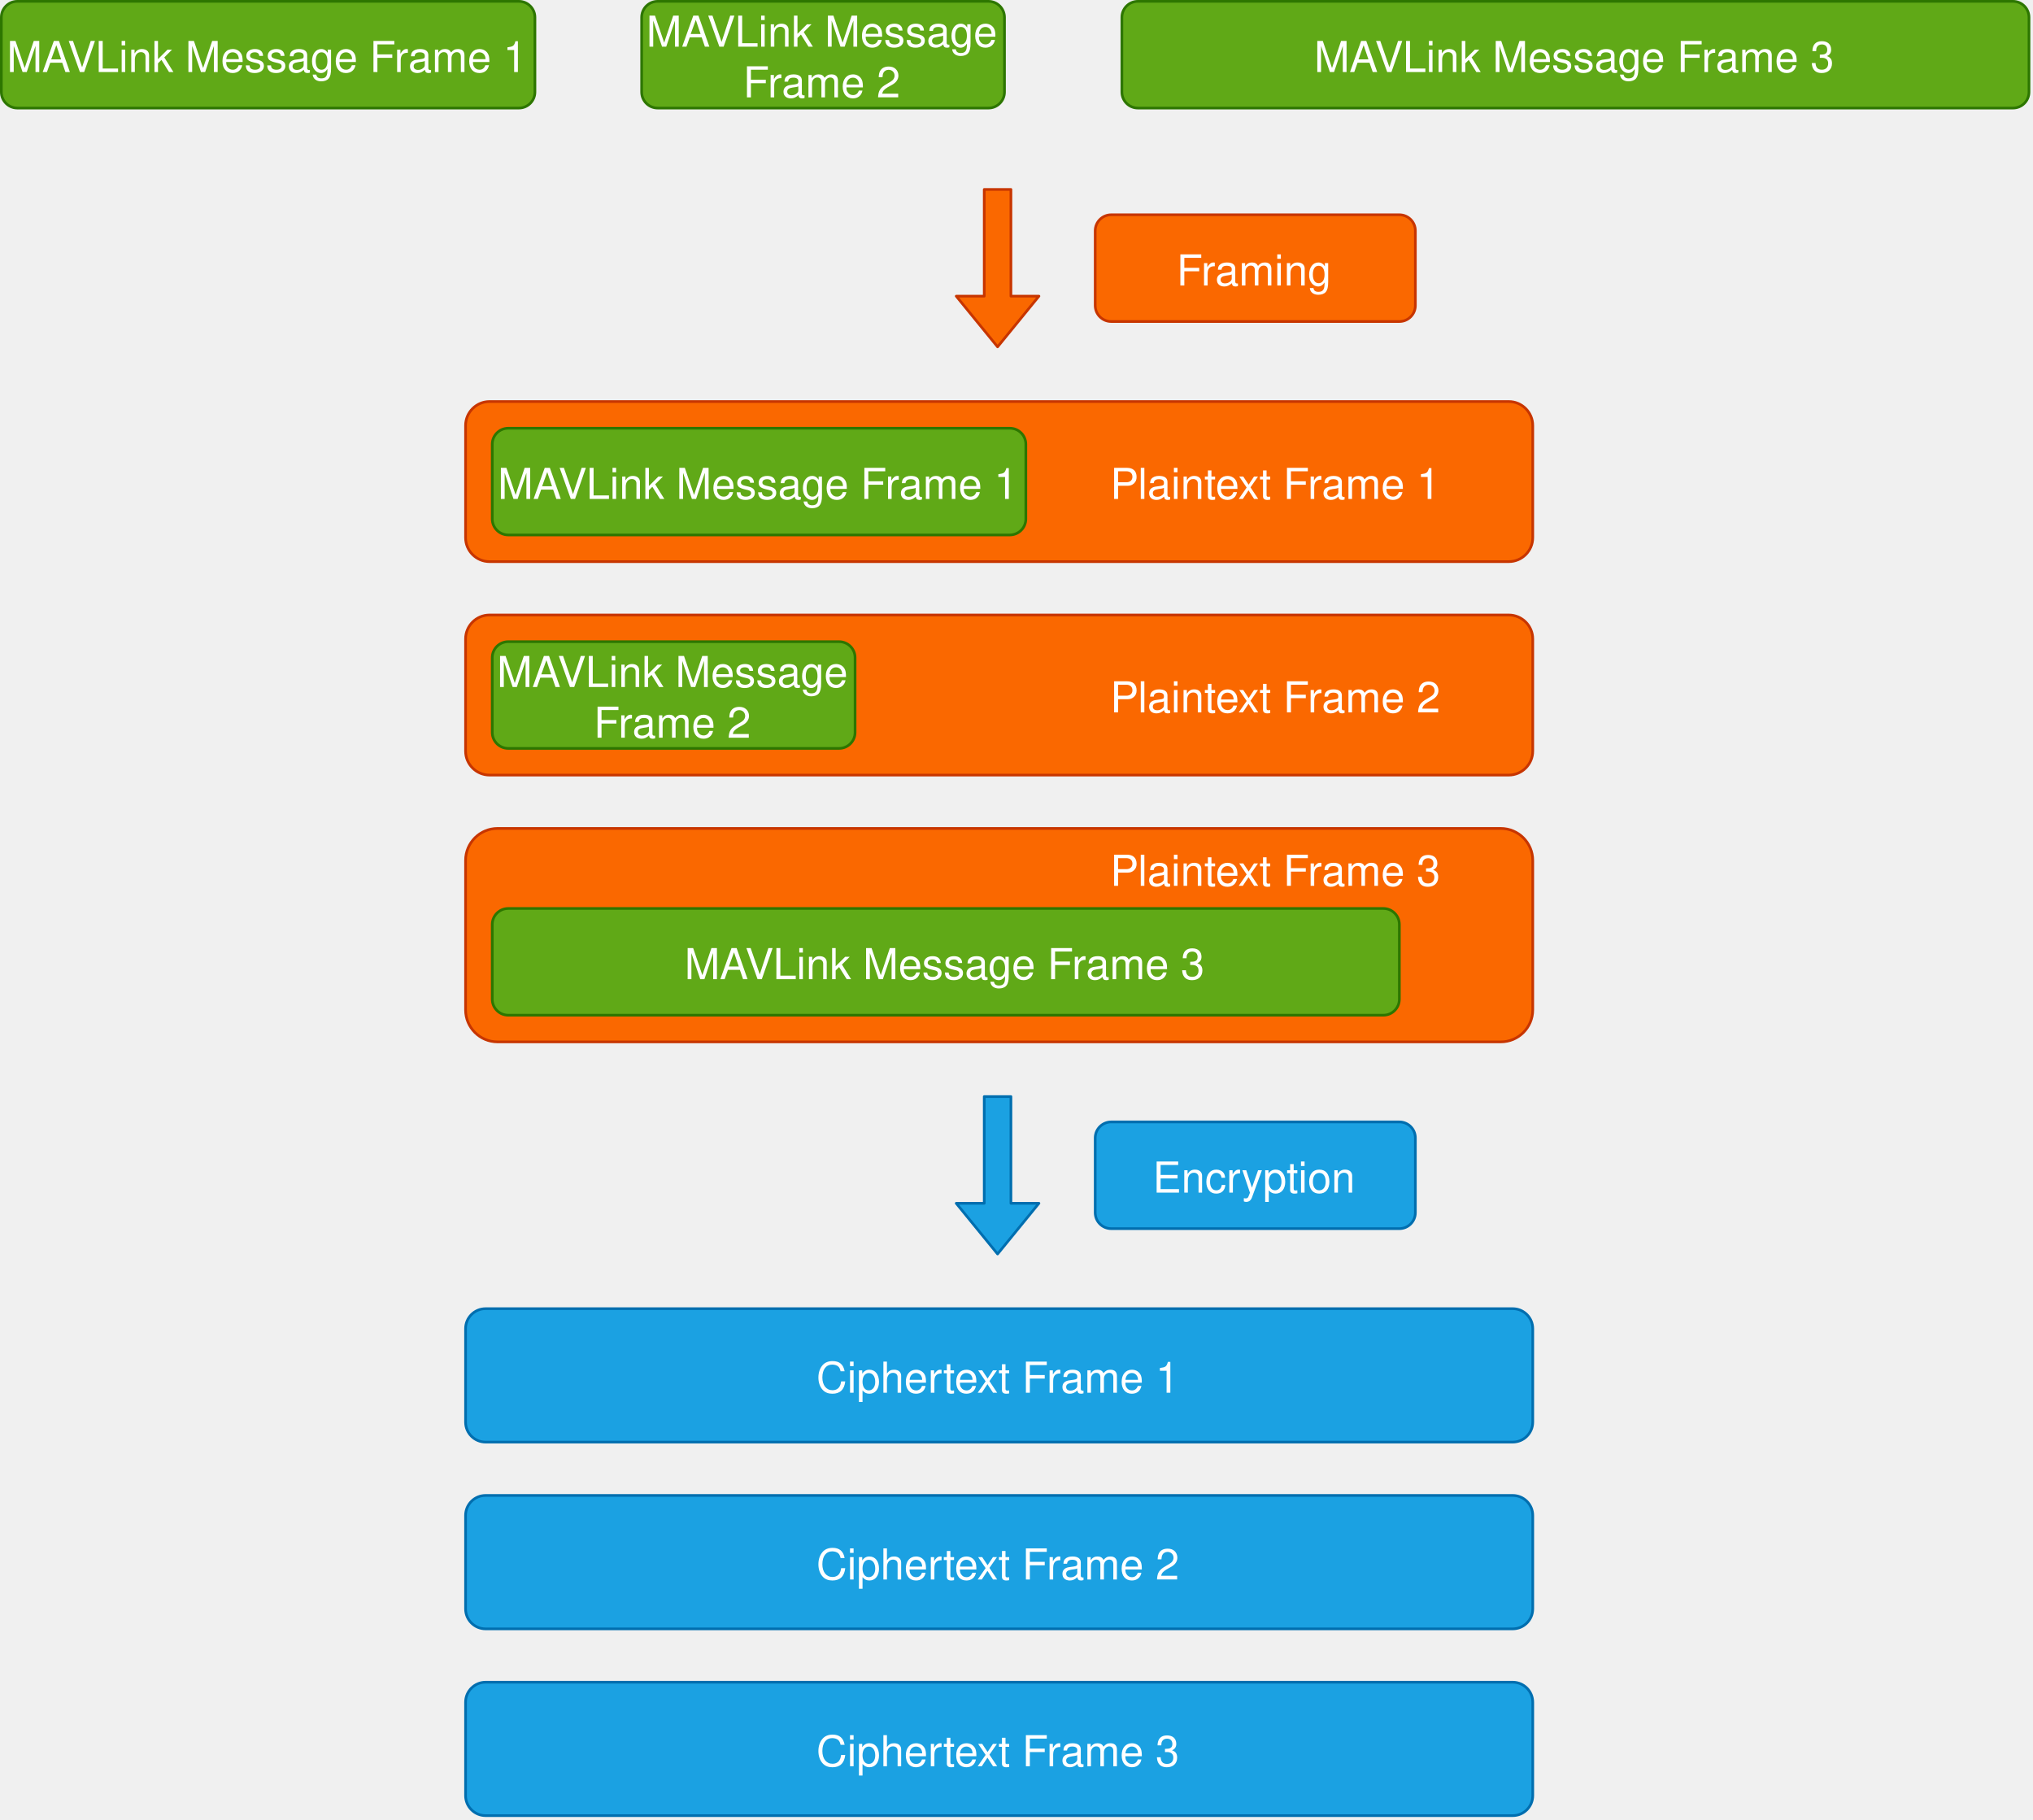
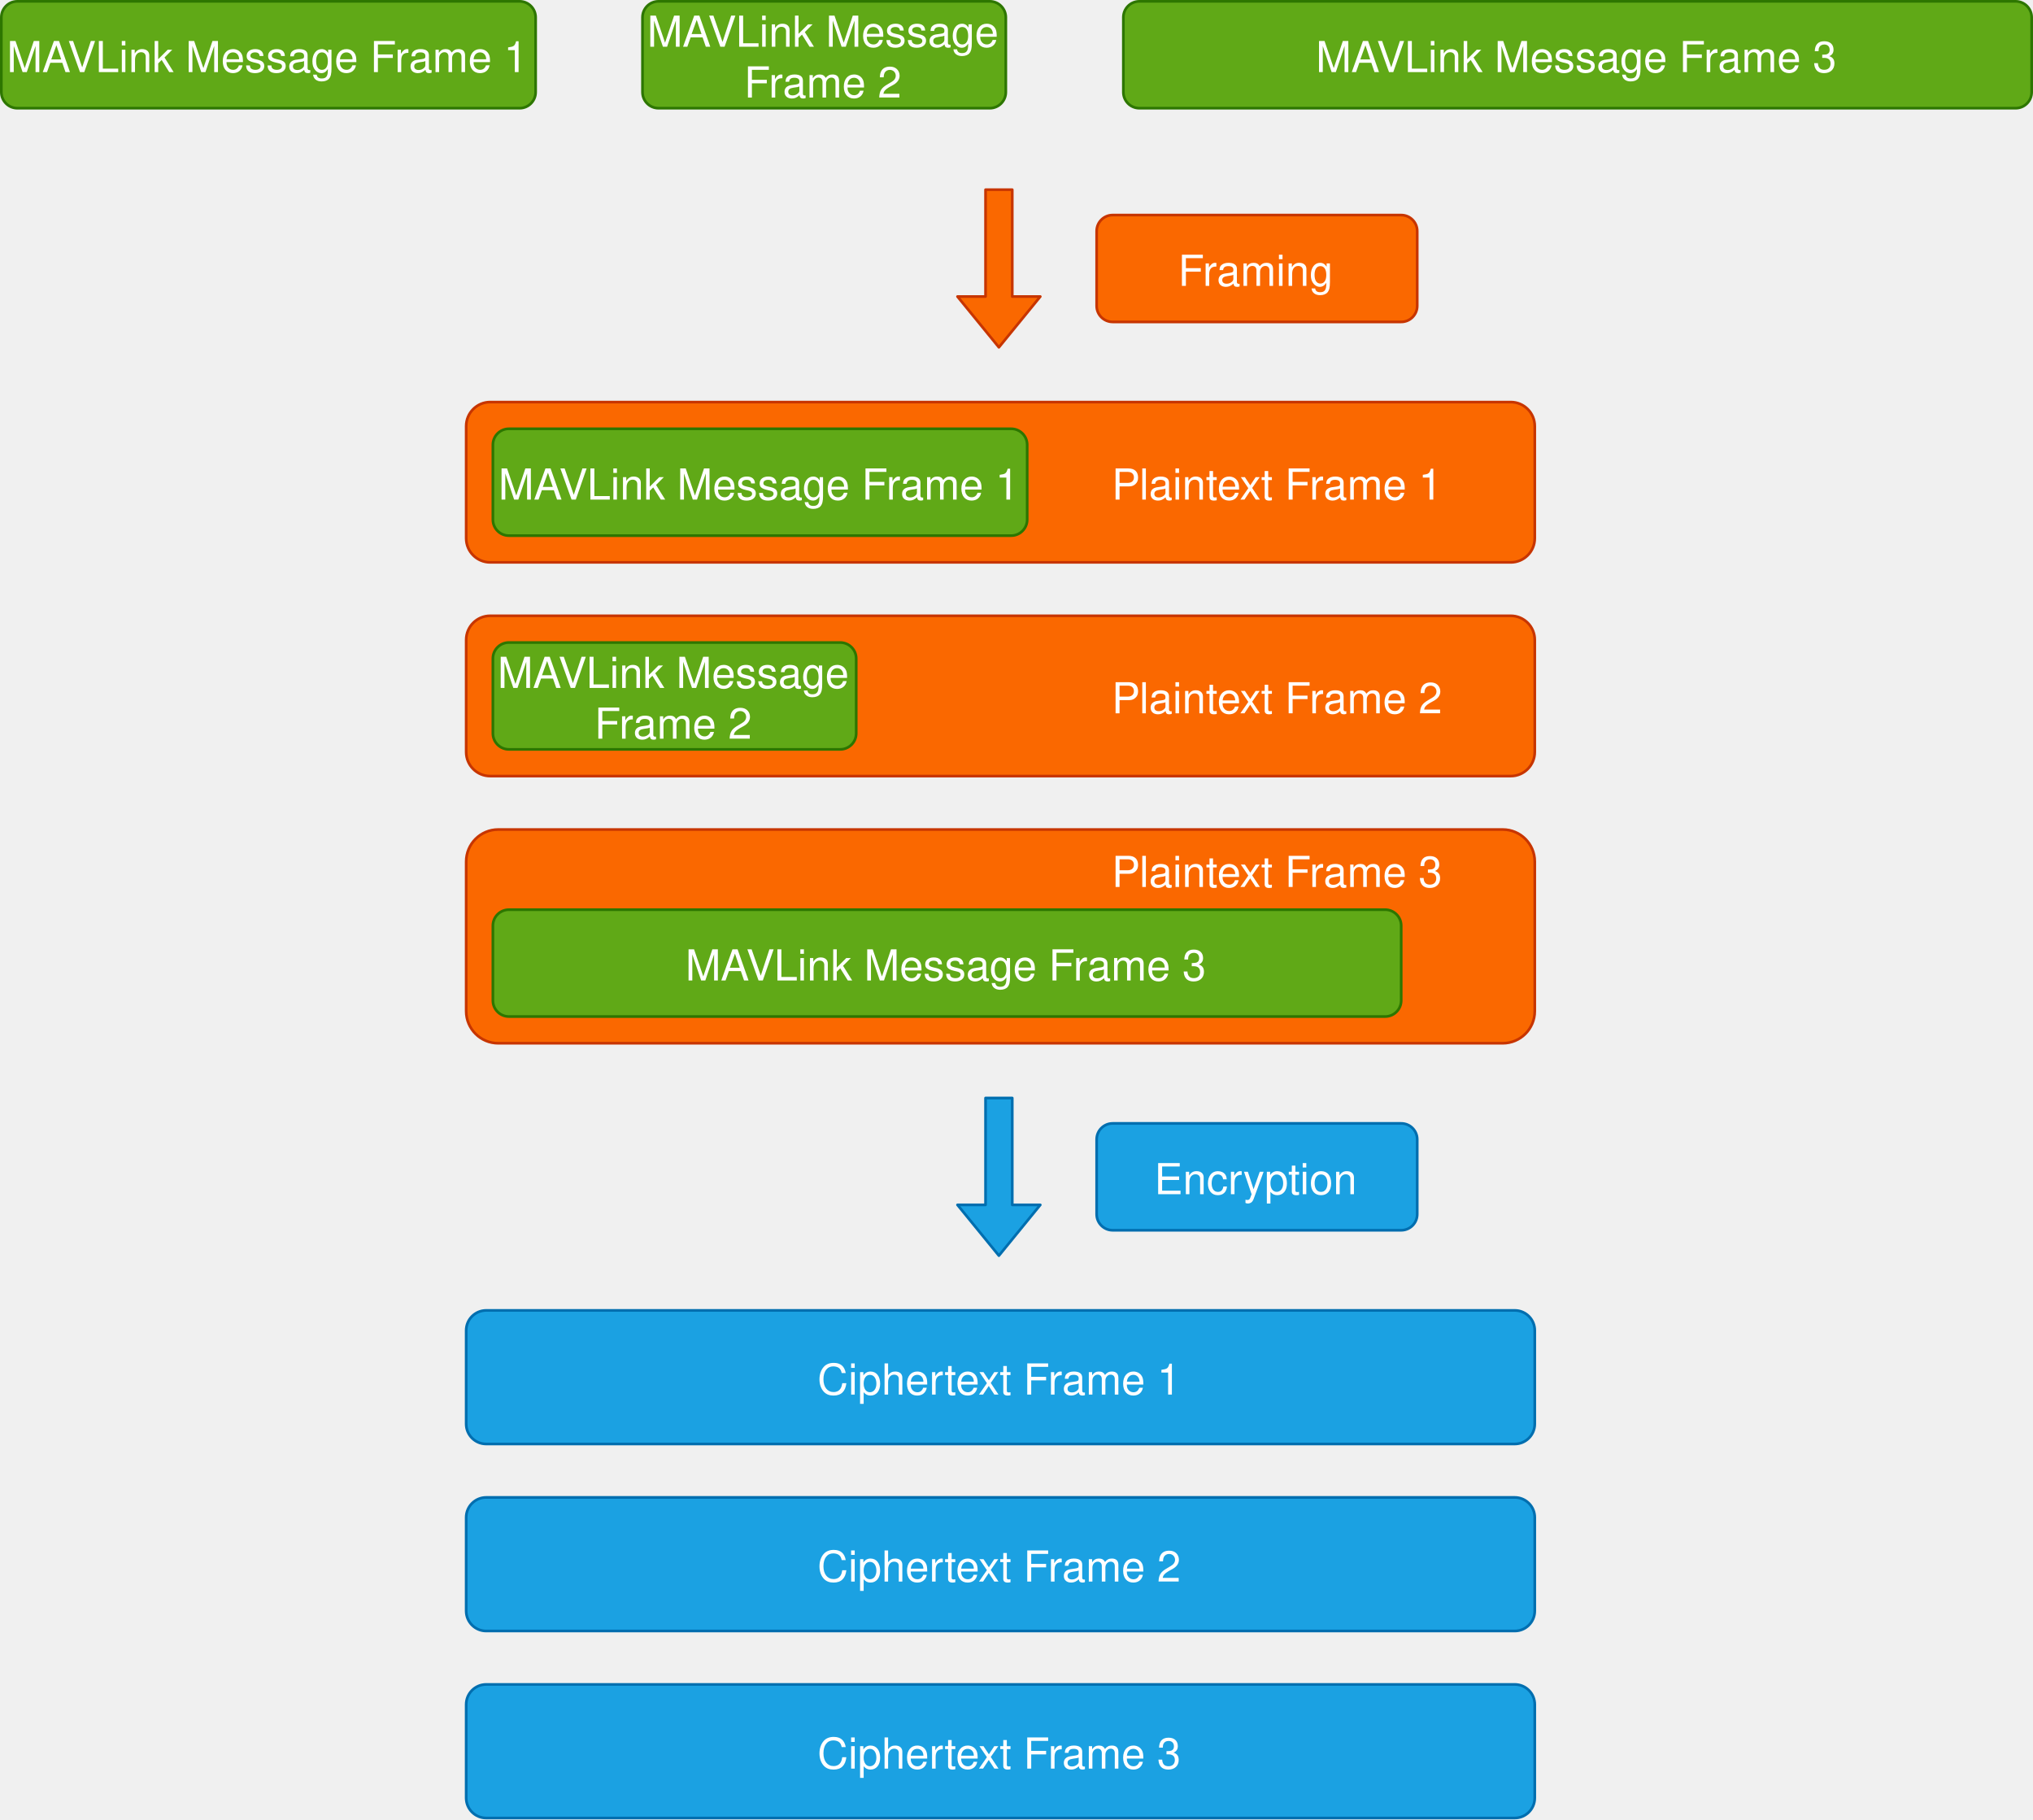
- <svg xmlns="http://www.w3.org/2000/svg" version="1.1" width="762px" height="682px" viewBox="-0.5 -0.5 762 682" content="&lt;mxfile&gt;&lt;diagram id=&quot;iG6QyBe2TL6udn1lgurI&quot; name=&quot;Page-1&quot;&gt;5ZlNc5swEIZ/DdcOkhDYR8ex00Mzk5nMtGcVZKyJjDxCTuz++gIWn1KCk4Abu1yMV0JIz7vaXcBB883+TpLt+l5ElDvQjfYOunUgBDjws5/cctAWANDREksWaVtteGR/qDa62rpjEU1bHZUQXLFt2xiKJKGhatmIlOKl3W0lePuuWxJTw/AYEm5af7FIrbXVd9264Ttl8Vrfelo2bEjZWRvSNYnES8OEFg6aSyHU8Wyzn1Oe0yu5HK9bvtJaTUzSRJ10gZ7HM+E7vTg9MXUoVyvFLolofgFw0M1KJEorAnz9fy64kEVn5BZHbmecN+wr4k8Ke6qkeKKNlnmAcNFizl0v55lKRfcNk17LHRUbquQh66Jb8cQ7XqI9C/p6fS+1TF4pxrqhUNmPaM+Iq6FreNmJ5mdnCQ2U97OfP1jylBnvaZrmTgXdpSSb/Bf0cW7z810yBYHJe1UcNq7wNvCPSnQUG4CzV/pNtYNNztDG2RuAMzqFcxZiECi8ag6dWUW917u/MnUf91MHyB+Huvcu70aXzHmC+jkjbyTvxv9PFMHTTrQOzhhF/P7ElyXnbX664nQ/y8uGbNk0ifTpbchJmrJw2FxHo1bpYbJrsMEWNKVNUk4Ue24XLDZe+g4PgmUzqaQJJuhbFuSrA7Q3xKQjQCp2MqR6jGa58a5hDV0VkTFVxrCFtBWSk9QGoF/uC65zqmh0jjoHnFToVAn4KlJvN1QhfMbUC8zce03O68ETnbcbdT7E8n359aLrmK7TehanHa2OQWaUGCzBgt8EUGjD6br+Yra8+ASL4SgJFnd30HAJFpn7Kt9DLIk/F6qWxfGvQtUEdp4EppawD8faQYGBdJGE8rBVTCSfo1rFowE31sepYnROqlOD6gMn2Qage/Xmg1XRoUsmEQntYNQmwlmc5EEs40Qz+03Oh4WEz3TDhkVRPvZNrZwtD7y2HwbQIQjaOsAAGzpAW1GDBtCh1LJHBzNpXL8OCJ9TB/PJyKaDWQhdvw62wnQ0HbBZ5M/Zdl1M/u3AdEGRv1v6V19M+kp/PARhs0SxEv7kw9UXI2x5pzYeYfOlmpVw71PVJREOTn338gHC2d/6W+CxKq8/qaLFXw==&lt;/diagram&gt;&lt;/mxfile&gt;">
+ <svg xmlns="http://www.w3.org/2000/svg" version="1.1" width="761px" height="681px" viewBox="-0.5 -0.5 761 681" content="&lt;mxfile&gt;&lt;diagram id=&quot;iG6QyBe2TL6udn1lgurI&quot; name=&quot;Page-1&quot;&gt;5ZlLc5swEMc/DdcOknjYR4fY6aGZyUxm2rMKMtZERh4hJ3Y/fXmIp5TgJODGLhfjlRDS77/aXcBCwfZwJ/Buc88jwixoRwcL3VoQAmCj7Ce3HEuL789LQyxopDo1hkf6hyijrax7GpG001FyziTddY0hTxISyo4NC8Ffut3WnHXvusMx0QyPIWa69ReN5EZZPdtuGr4TGm/UredVwxZXnZUh3eCIv7RMaGmhQHAuy7PtISAsh1dxKa9bvdJaT0yQRJ50gZrHM2Z7tTg1MXmsViv4PolIfgGw0M2aJ1IpAjz1P+CMi6Izsosjt1PGWvY19maFPZWCP5FWS+Ajt2jR566W80yEJIeWSa3ljvAtkeKYdVGt7swpL1GOBT21vpdGJqcSY9NSqOqHlWfE9dANvOxE8TOzhBrK+8XPHzR5yoz3JE1zp4L2SuBt/guGOHf5eTaeA1/nvS4OE1d463ulEj3FRuDsVH5zrLe0xhmaODsjcEancPYyAqDwqgBai5r6oHd/ZeqeO0wdIG8a6s67vBtdMucZGuaMnIm82/1/oog770Vr/4xRxBtOfFly3uWna0YOi7xsyJZNkkid3oYMpykNx811JOqUHjq7FhvXgKayCcKwpM/dgsXES93hgdNsJrU0/gx9y4J8fYDuhpj1BEj5XoREjdEuN941rKarxCImUhu2kLZGcpLaAAzLfcF1Th2NzlHngJMKnToBX0Xq7Ycq5J4x9QI9916T8zrwROftR50PsXxffr3oOqbvtI7BaSerY5AeJUZLsOA3BgSacNq2t1ysLj7BunCSBOv2d9B4CRbp+yrfQzSJPxeqVsXxr0LVDPaeBOaGsA+n2kG+hnSZhOK4k5Qnn6Nax6MRN9bHqbronFTnGtUHhrMNQA7yzQerokOfTMIT0sOoTJjROMmDWMaJZPabnA8NMVuohi2Nonzsm0Y5Ux54bT+MoIPvd3WAvqvpAE1FDRpBh0rLAR30pHH9OiD3nDroT0YmHfRC6Pp1MBWmk+ng6kV+QHebYvJvB6YLivz90r/+YjJU+rtjENZLFCPhTz5cfTHChndq0xHWX6oZCQ8+VV0SYf/Udy8fIJz9bb4FllV580UVLf8C&lt;/diagram&gt;&lt;/mxfile&gt;">
  <defs />
  <g>
    <rect x="174" y="150" width="400" height="60" rx="9" ry="9" fill="#fa6800" stroke="#c73500" pointer-events="all" />
    <rect x="0" y="0" width="200" height="40" rx="6" ry="6" fill="#60a917" stroke="#2d7600" pointer-events="all" />
    <g fill="#ffffff" font-family="Helvetica" text-anchor="middle" font-size="16px">
      <text x="99.5" y="26.5">MAVLink Message Frame 1</text>
    </g>
    <rect x="240" y="0" width="136" height="40" rx="6" ry="6" fill="#60a917" stroke="#2d7600" pointer-events="all" />
    <g fill="#ffffff" font-family="Helvetica" text-anchor="middle" font-size="16px">
      <text x="307.5" y="17">MAVLink Message</text>
      <text x="307.5" y="36"> Frame 2</text>
    </g>
    <rect x="420" y="0" width="340" height="40" rx="6" ry="6" fill="#60a917" stroke="#2d7600" pointer-events="all" />
    <g fill="#ffffff" font-family="Helvetica" text-anchor="middle" font-size="16px">
      <text x="589.5" y="26.5">MAVLink Message Frame 3</text>
    </g>
    <rect x="184" y="160" width="200" height="40" rx="6" ry="6" fill="#60a917" stroke="#2d7600" pointer-events="all" />
    <g fill="#ffffff" font-family="Helvetica" text-anchor="middle" font-size="16px">
      <text x="283.5" y="186.5">MAVLink Message Frame 1</text>
    </g>
    <path d="M 368.41 70.5 L 378.41 70.5 L 378.41 110.5 L 388.91 110.5 L 373.41 129.5 L 357.91 110.5 L 368.41 110.5 Z" fill="#fa6800" stroke="#c73500" stroke-linejoin="round" stroke-miterlimit="10" pointer-events="all" />
    <rect x="174" y="230" width="400" height="60" rx="9" ry="9" fill="#fa6800" stroke="#c73500" pointer-events="all" />
    <rect x="184" y="240" width="136" height="40" rx="6" ry="6" fill="#60a917" stroke="#2d7600" pointer-events="all" />
    <g fill="#ffffff" font-family="Helvetica" text-anchor="middle" font-size="16px">
      <text x="251.5" y="257">MAVLink Message</text>
      <text x="251.5" y="276">Frame 2</text>
    </g>
    <rect x="174" y="310" width="400" height="80" rx="12" ry="12" fill="#fa6800" stroke="#c73500" pointer-events="all" />
    <rect x="184" y="340" width="340" height="40" rx="6" ry="6" fill="#60a917" stroke="#2d7600" pointer-events="all" />
    <g fill="#ffffff" font-family="Helvetica" text-anchor="middle" font-size="16px">
      <text x="353.5" y="366.5">MAVLink Message Frame 3</text>
    </g>
    <path d="M 368.41 410.5 L 378.41 410.5 L 378.41 450.5 L 388.91 450.5 L 373.41 469.5 L 357.91 450.5 L 368.41 450.5 Z" fill="#1ba1e2" stroke="#006eaf" stroke-linejoin="round" stroke-miterlimit="10" pointer-events="all" />
    <rect x="410" y="80" width="120" height="40" rx="6" ry="6" fill="#fa6800" stroke="#c73500" pointer-events="all" />
    <g fill="#FFFFFF" font-family="Helvetica" text-anchor="middle" font-size="16px">
      <text x="469.5" y="106.5">Framing</text>
    </g>
    <rect x="410" y="420" width="120" height="40" rx="6" ry="6" fill="#1ba1e2" stroke="#006eaf" pointer-events="all" />
    <g fill="#ffffff" font-family="Helvetica" text-anchor="middle" font-size="16px">
      <text x="469.5" y="446.5">Encryption</text>
    </g>
    <rect x="360" y="165" width="236" height="30" fill="none" stroke="none" pointer-events="all" />
    <g fill="#FFFFFF" font-family="Helvetica" text-anchor="middle" font-size="16px">
      <text x="477.5" y="186.5">Plaintext Frame 1</text>
    </g>
    <rect x="360" y="245" width="236" height="30" fill="none" stroke="none" pointer-events="all" />
    <g fill="#FFFFFF" font-family="Helvetica" text-anchor="middle" font-size="16px">
      <text x="477.5" y="266.5">Plaintext Frame 2</text>
    </g>
    <rect x="360" y="310" width="236" height="30" fill="none" stroke="none" pointer-events="all" />
    <g fill="#FFFFFF" font-family="Helvetica" text-anchor="middle" font-size="16px">
      <text x="477.5" y="331.5">Plaintext Frame 3</text>
    </g>
    <rect x="174" y="490" width="400" height="50" rx="7.5" ry="7.5" fill="#1ba1e2" stroke="#006eaf" pointer-events="all" />
    <g fill="#ffffff" font-family="Helvetica" text-anchor="middle" font-size="16px">
      <text x="373.5" y="521.5">Ciphertext Frame 1</text>
    </g>
    <rect x="174" y="560" width="400" height="50" rx="7.5" ry="7.5" fill="#1ba1e2" stroke="#006eaf" pointer-events="all" />
    <g fill="#ffffff" font-family="Helvetica" text-anchor="middle" font-size="16px">
      <text x="373.5" y="591.5">Ciphertext Frame 2</text>
    </g>
    <rect x="174" y="630" width="400" height="50" rx="7.5" ry="7.5" fill="#1ba1e2" stroke="#006eaf" pointer-events="all" />
    <g fill="#ffffff" font-family="Helvetica" text-anchor="middle" font-size="16px">
      <text x="373.5" y="661.5">Ciphertext Frame 3</text>
    </g>
  </g>
</svg>
